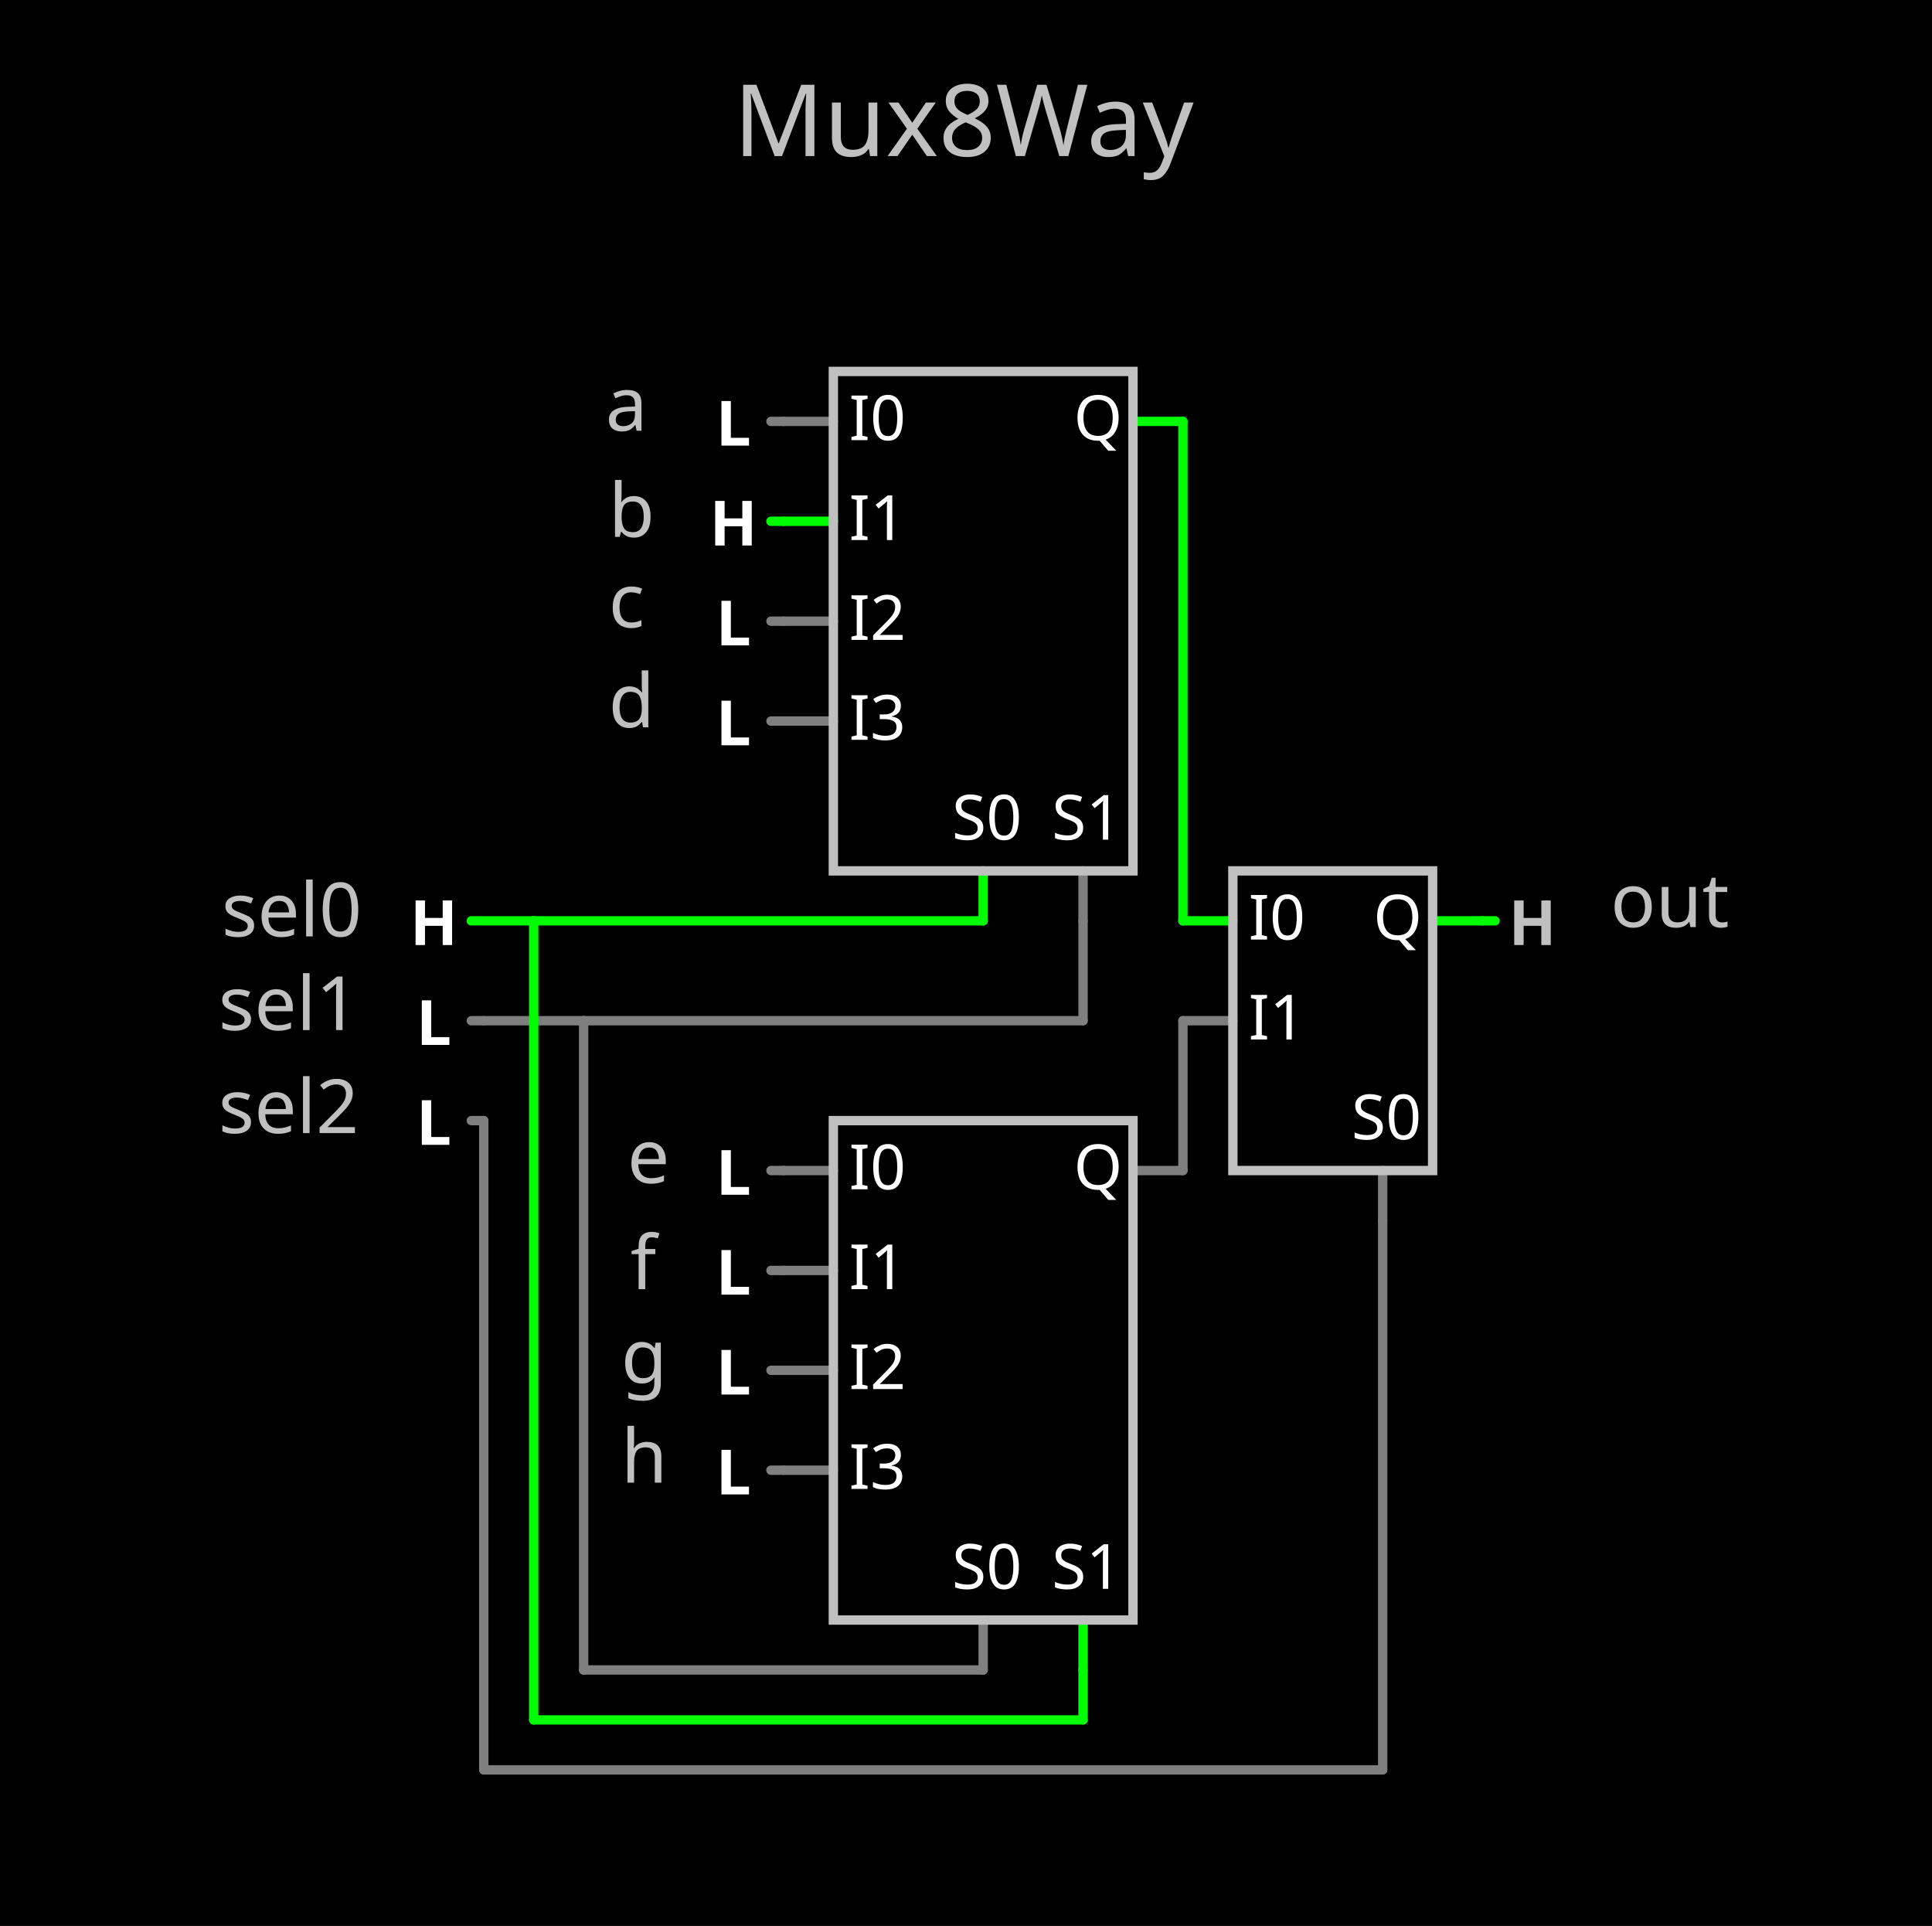
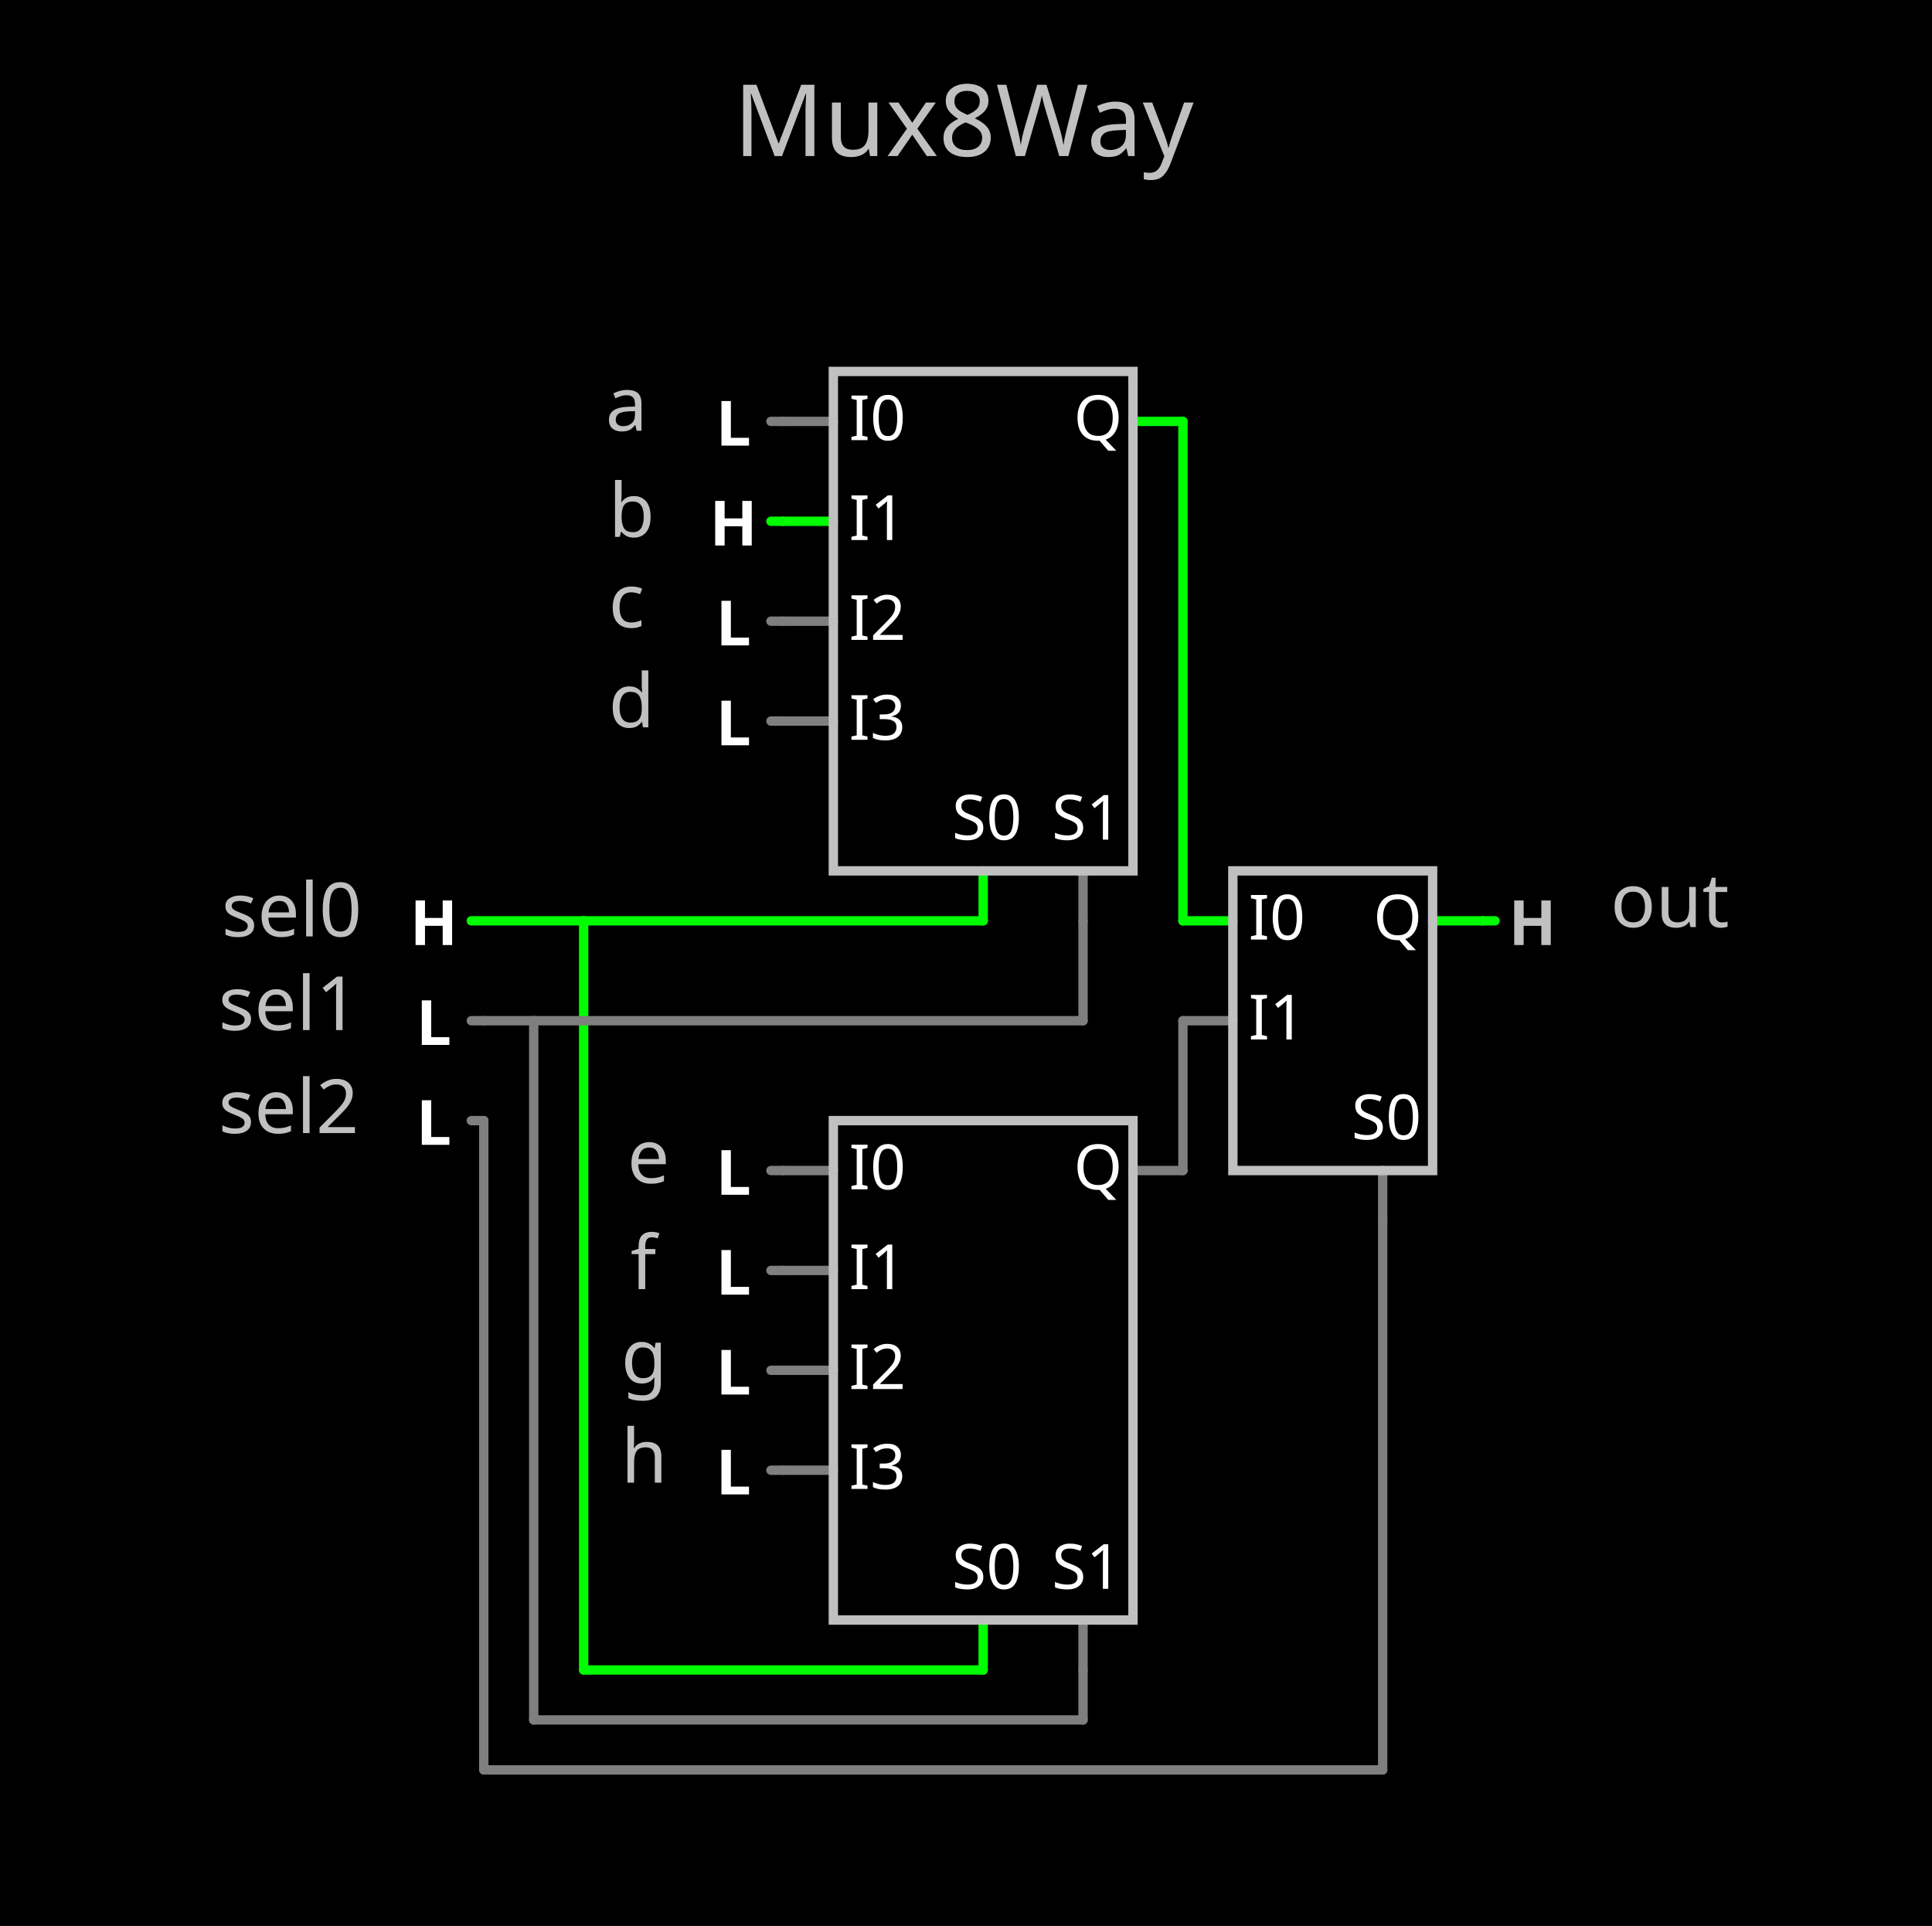
<svg xmlns="http://www.w3.org/2000/svg" version="1.1" width="619" height="617">
  <defs />
  <g>
    <rect fill="#000000" stroke="none" x="0" y="0" width="619" height="617" />
    <g transform="scale(1,1) translate(-5,23)">
      <g>
        <path fill="none" stroke="#807f7f" paint-order="fill stroke markers" d=" M 256 112 L 272 112" stroke-linecap="round" stroke-miterlimit="10" stroke-width="3" stroke-dasharray="" />
        <text fill="#ffffff" stroke="none" font-family="normal" font-size="20px" font-style="normal" font-weight="normal" text-decoration="normal" x="277" y="118" text-anchor="start" dominant-baseline="alphabetic">I0</text>
        <path fill="none" stroke="#01fd01" paint-order="fill stroke markers" d=" M 256 144 L 272 144" stroke-linecap="round" stroke-miterlimit="10" stroke-width="3" stroke-dasharray="" />
        <text fill="#ffffff" stroke="none" font-family="normal" font-size="20px" font-style="normal" font-weight="normal" text-decoration="normal" x="277" y="150" text-anchor="start" dominant-baseline="alphabetic">I1</text>
        <path fill="none" stroke="#807f7f" paint-order="fill stroke markers" d=" M 256 176 L 272 176" stroke-linecap="round" stroke-miterlimit="10" stroke-width="3" stroke-dasharray="" />
        <text fill="#ffffff" stroke="none" font-family="normal" font-size="20px" font-style="normal" font-weight="normal" text-decoration="normal" x="277" y="182" text-anchor="start" dominant-baseline="alphabetic">I2</text>
        <path fill="none" stroke="#807f7f" paint-order="fill stroke markers" d=" M 256 208 L 272 208" stroke-linecap="round" stroke-miterlimit="10" stroke-width="3" stroke-dasharray="" />
        <text fill="#ffffff" stroke="none" font-family="normal" font-size="20px" font-style="normal" font-weight="normal" text-decoration="normal" x="277" y="214" text-anchor="start" dominant-baseline="alphabetic">I3</text>
        <path fill="none" stroke="#01fd01" paint-order="fill stroke markers" d=" M 320 272 L 320 256" stroke-linecap="round" stroke-miterlimit="10" stroke-width="3" stroke-dasharray="" />
        <text fill="#ffffff" stroke="none" font-family="normal" font-size="20px" font-style="normal" font-weight="normal" text-decoration="normal" x="310" y="246" text-anchor="start" dominant-baseline="alphabetic">S0</text>
        <path fill="none" stroke="#807f7f" paint-order="fill stroke markers" d=" M 352 272 L 352 256" stroke-linecap="round" stroke-miterlimit="10" stroke-width="3" stroke-dasharray="" />
        <text fill="#ffffff" stroke="none" font-family="normal" font-size="20px" font-style="normal" font-weight="normal" text-decoration="normal" x="342" y="246" text-anchor="start" dominant-baseline="alphabetic">S1</text>
        <path fill="none" stroke="#01fd01" paint-order="fill stroke markers" d=" M 384 112 L 368 112" stroke-linecap="round" stroke-miterlimit="10" stroke-width="3" stroke-dasharray="" />
        <text fill="#ffffff" stroke="none" font-family="normal" font-size="20px" font-style="normal" font-weight="normal" text-decoration="normal" x="349" y="118" text-anchor="start" dominant-baseline="alphabetic">Q</text>
        <path fill="none" stroke="#c0c0c0" paint-order="fill stroke markers" d=" M 272 96 L 368 96 L 368 256 L 272 256 Z" stroke-linecap="round" stroke-miterlimit="10" stroke-width="3" stroke-dasharray="" />
      </g>
      <g>
        <path fill="none" stroke="#01fd01" paint-order="fill stroke markers" d=" M 384 272 L 400 272" stroke-linecap="round" stroke-miterlimit="10" stroke-width="3" stroke-dasharray="" />
        <text fill="#ffffff" stroke="none" font-family="normal" font-size="20px" font-style="normal" font-weight="normal" text-decoration="normal" x="405" y="278" text-anchor="start" dominant-baseline="alphabetic">I0</text>
        <path fill="none" stroke="#807f7f" paint-order="fill stroke markers" d=" M 384 304 L 400 304" stroke-linecap="round" stroke-miterlimit="10" stroke-width="3" stroke-dasharray="" />
        <text fill="#ffffff" stroke="none" font-family="normal" font-size="20px" font-style="normal" font-weight="normal" text-decoration="normal" x="405" y="310" text-anchor="start" dominant-baseline="alphabetic">I1</text>
        <path fill="none" stroke="#807f7f" paint-order="fill stroke markers" d=" M 448 368 L 448 352" stroke-linecap="round" stroke-miterlimit="10" stroke-width="3" stroke-dasharray="" />
        <text fill="#ffffff" stroke="none" font-family="normal" font-size="20px" font-style="normal" font-weight="normal" text-decoration="normal" x="438" y="342" text-anchor="start" dominant-baseline="alphabetic">S0</text>
        <path fill="none" stroke="#01fd01" paint-order="fill stroke markers" d=" M 480 272 L 464 272" stroke-linecap="round" stroke-miterlimit="10" stroke-width="3" stroke-dasharray="" />
        <text fill="#ffffff" stroke="none" font-family="normal" font-size="20px" font-style="normal" font-weight="normal" text-decoration="normal" x="445" y="278" text-anchor="start" dominant-baseline="alphabetic">Q</text>
        <path fill="none" stroke="#c0c0c0" paint-order="fill stroke markers" d=" M 400 256 L 464 256 L 464 352 L 400 352 Z" stroke-linecap="round" stroke-miterlimit="10" stroke-width="3" stroke-dasharray="" />
      </g>
      <g>
        <path fill="none" stroke="#807f7f" paint-order="fill stroke markers" d=" M 256 352 L 272 352" stroke-linecap="round" stroke-miterlimit="10" stroke-width="3" stroke-dasharray="" />
        <text fill="#ffffff" stroke="none" font-family="normal" font-size="20px" font-style="normal" font-weight="normal" text-decoration="normal" x="277" y="358" text-anchor="start" dominant-baseline="alphabetic">I0</text>
        <path fill="none" stroke="#807f7f" paint-order="fill stroke markers" d=" M 256 384 L 272 384" stroke-linecap="round" stroke-miterlimit="10" stroke-width="3" stroke-dasharray="" />
        <text fill="#ffffff" stroke="none" font-family="normal" font-size="20px" font-style="normal" font-weight="normal" text-decoration="normal" x="277" y="390" text-anchor="start" dominant-baseline="alphabetic">I1</text>
        <path fill="none" stroke="#807f7f" paint-order="fill stroke markers" d=" M 256 416 L 272 416" stroke-linecap="round" stroke-miterlimit="10" stroke-width="3" stroke-dasharray="" />
        <text fill="#ffffff" stroke="none" font-family="normal" font-size="20px" font-style="normal" font-weight="normal" text-decoration="normal" x="277" y="422" text-anchor="start" dominant-baseline="alphabetic">I2</text>
        <path fill="none" stroke="#807f7f" paint-order="fill stroke markers" d=" M 256 448 L 272 448" stroke-linecap="round" stroke-miterlimit="10" stroke-width="3" stroke-dasharray="" />
        <text fill="#ffffff" stroke="none" font-family="normal" font-size="20px" font-style="normal" font-weight="normal" text-decoration="normal" x="277" y="454" text-anchor="start" dominant-baseline="alphabetic">I3</text>
-         <path fill="none" stroke="#807f7f" paint-order="fill stroke markers" d=" M 320 512 L 320 496" stroke-linecap="round" stroke-miterlimit="10" stroke-width="3" stroke-dasharray="" />
+         <path fill="none" stroke="#01fd01" paint-order="fill stroke markers" d=" M 320 512 L 320 496" stroke-linecap="round" stroke-miterlimit="10" stroke-width="3" stroke-dasharray="" />
        <text fill="#ffffff" stroke="none" font-family="normal" font-size="20px" font-style="normal" font-weight="normal" text-decoration="normal" x="310" y="486" text-anchor="start" dominant-baseline="alphabetic">S0</text>
-         <path fill="none" stroke="#01fd01" paint-order="fill stroke markers" d=" M 352 512 L 352 496" stroke-linecap="round" stroke-miterlimit="10" stroke-width="3" stroke-dasharray="" />
+         <path fill="none" stroke="#807f7f" paint-order="fill stroke markers" d=" M 352 512 L 352 496" stroke-linecap="round" stroke-miterlimit="10" stroke-width="3" stroke-dasharray="" />
        <text fill="#ffffff" stroke="none" font-family="normal" font-size="20px" font-style="normal" font-weight="normal" text-decoration="normal" x="342" y="486" text-anchor="start" dominant-baseline="alphabetic">S1</text>
        <path fill="none" stroke="#807f7f" paint-order="fill stroke markers" d=" M 384 352 L 368 352" stroke-linecap="round" stroke-miterlimit="10" stroke-width="3" stroke-dasharray="" />
        <text fill="#ffffff" stroke="none" font-family="normal" font-size="20px" font-style="normal" font-weight="normal" text-decoration="normal" x="349" y="358" text-anchor="start" dominant-baseline="alphabetic">Q</text>
        <path fill="none" stroke="#c0c0c0" paint-order="fill stroke markers" d=" M 272 336 L 368 336 L 368 496 L 272 496 Z" stroke-linecap="round" stroke-miterlimit="10" stroke-width="3" stroke-dasharray="" />
      </g>
      <g>
        <g>
          <text fill="#ffffff" stroke="none" font-family="sans-serif" font-size="20px" font-style="normal" font-weight="bold" text-decoration="normal" x="240" y="112" text-anchor="middle" dominant-baseline="central">L</text>
        </g>
        <path fill="none" stroke="#807f7f" paint-order="fill stroke markers" d=" M 256 112 L 252 112" stroke-linecap="round" stroke-miterlimit="10" stroke-width="3" stroke-dasharray="" />
      </g>
      <g>
        <g>
          <text fill="#ffffff" stroke="none" font-family="sans-serif" font-size="20px" font-style="normal" font-weight="bold" text-decoration="normal" x="240" y="144" text-anchor="middle" dominant-baseline="central">H</text>
        </g>
        <path fill="none" stroke="#01fd01" paint-order="fill stroke markers" d=" M 256 144 L 252 144" stroke-linecap="round" stroke-miterlimit="10" stroke-width="3" stroke-dasharray="" />
      </g>
      <g>
        <g>
          <text fill="#ffffff" stroke="none" font-family="sans-serif" font-size="20px" font-style="normal" font-weight="bold" text-decoration="normal" x="240" y="208" text-anchor="middle" dominant-baseline="central">L</text>
        </g>
        <path fill="none" stroke="#807f7f" paint-order="fill stroke markers" d=" M 256 208 L 252 208" stroke-linecap="round" stroke-miterlimit="10" stroke-width="3" stroke-dasharray="" />
      </g>
      <g>
        <g>
          <text fill="#ffffff" stroke="none" font-family="sans-serif" font-size="20px" font-style="normal" font-weight="bold" text-decoration="normal" x="240" y="176" text-anchor="middle" dominant-baseline="central">L</text>
        </g>
        <path fill="none" stroke="#807f7f" paint-order="fill stroke markers" d=" M 256 176 L 252 176" stroke-linecap="round" stroke-miterlimit="10" stroke-width="3" stroke-dasharray="" />
      </g>
      <g>
        <g>
          <text fill="#ffffff" stroke="none" font-family="sans-serif" font-size="20px" font-style="normal" font-weight="bold" text-decoration="normal" x="240" y="416" text-anchor="middle" dominant-baseline="central">L</text>
        </g>
        <path fill="none" stroke="#807f7f" paint-order="fill stroke markers" d=" M 256 416 L 252 416" stroke-linecap="round" stroke-miterlimit="10" stroke-width="3" stroke-dasharray="" />
      </g>
      <g>
        <g>
          <text fill="#ffffff" stroke="none" font-family="sans-serif" font-size="20px" font-style="normal" font-weight="bold" text-decoration="normal" x="240" y="448" text-anchor="middle" dominant-baseline="central">L</text>
        </g>
        <path fill="none" stroke="#807f7f" paint-order="fill stroke markers" d=" M 256 448 L 252 448" stroke-linecap="round" stroke-miterlimit="10" stroke-width="3" stroke-dasharray="" />
      </g>
      <g>
        <g>
          <text fill="#ffffff" stroke="none" font-family="sans-serif" font-size="20px" font-style="normal" font-weight="bold" text-decoration="normal" x="240" y="384" text-anchor="middle" dominant-baseline="central">L</text>
        </g>
        <path fill="none" stroke="#807f7f" paint-order="fill stroke markers" d=" M 256 384 L 252 384" stroke-linecap="round" stroke-miterlimit="10" stroke-width="3" stroke-dasharray="" />
      </g>
      <g>
        <g>
          <text fill="#ffffff" stroke="none" font-family="sans-serif" font-size="20px" font-style="normal" font-weight="bold" text-decoration="normal" x="240" y="352" text-anchor="middle" dominant-baseline="central">L</text>
        </g>
        <path fill="none" stroke="#807f7f" paint-order="fill stroke markers" d=" M 256 352 L 252 352" stroke-linecap="round" stroke-miterlimit="10" stroke-width="3" stroke-dasharray="" />
      </g>
      <path fill="none" stroke="#01fd01" paint-order="fill stroke markers" d=" M 384 112 L 384 272" stroke-linecap="round" stroke-miterlimit="10" stroke-width="3" stroke-dasharray="" />
      <text fill="#ffffff" stroke="none" font-family="sans-serif" font-size="12px" font-style="normal" font-weight="normal" text-decoration="normal" x="390" y="198" text-anchor="start" dominant-baseline="alphabetic" />
      <path fill="none" stroke="#807f7f" paint-order="fill stroke markers" d=" M 384 304 L 384 352" stroke-linecap="round" stroke-miterlimit="10" stroke-width="3" stroke-dasharray="" />
      <text fill="#ffffff" stroke="none" font-family="sans-serif" font-size="12px" font-style="normal" font-weight="normal" text-decoration="normal" x="390" y="334" text-anchor="start" dominant-baseline="alphabetic" />
      <g>
        <g>
          <text fill="#ffffff" stroke="none" font-family="sans-serif" font-size="20px" font-style="normal" font-weight="bold" text-decoration="normal" x="144" y="336" text-anchor="middle" dominant-baseline="central">L</text>
        </g>
        <path fill="none" stroke="#807f7f" paint-order="fill stroke markers" d=" M 160 336 L 156 336" stroke-linecap="round" stroke-miterlimit="10" stroke-width="3" stroke-dasharray="" />
      </g>
      <g>
        <g>
          <text fill="#ffffff" stroke="none" font-family="sans-serif" font-size="20px" font-style="normal" font-weight="bold" text-decoration="normal" x="144" y="304" text-anchor="middle" dominant-baseline="central">L</text>
        </g>
        <path fill="none" stroke="#807f7f" paint-order="fill stroke markers" d=" M 160 304 L 156 304" stroke-linecap="round" stroke-miterlimit="10" stroke-width="3" stroke-dasharray="" />
      </g>
      <g>
        <g>
          <text fill="#ffffff" stroke="none" font-family="sans-serif" font-size="20px" font-style="normal" font-weight="bold" text-decoration="normal" x="144" y="272" text-anchor="middle" dominant-baseline="central">H</text>
        </g>
-         <path fill="none" stroke="#01fd01" paint-order="fill stroke markers" d=" M 176 272 L 156 272" stroke-linecap="round" stroke-miterlimit="10" stroke-width="3" stroke-dasharray="" />
+         <path fill="none" stroke="#01fd01" paint-order="fill stroke markers" d=" M 192 272 L 156 272" stroke-linecap="round" stroke-miterlimit="10" stroke-width="3" stroke-dasharray="" />
      </g>
-       <path fill="none" stroke="#807f7f" paint-order="fill stroke markers" d=" M 160 304 L 192 304" stroke-linecap="round" stroke-miterlimit="10" stroke-width="3" stroke-dasharray="" />
-       <text fill="#ffffff" stroke="none" font-family="sans-serif" font-size="12px" font-style="normal" font-weight="normal" text-decoration="normal" x="176" y="298" text-anchor="start" dominant-baseline="alphabetic" />
+       <path fill="none" stroke="#807f7f" paint-order="fill stroke markers" d=" M 160 304 L 176 304" stroke-linecap="round" stroke-miterlimit="10" stroke-width="3" stroke-dasharray="" />
+       <text fill="#ffffff" stroke="none" font-family="sans-serif" font-size="12px" font-style="normal" font-weight="normal" text-decoration="normal" x="168" y="298" text-anchor="start" dominant-baseline="alphabetic" />
      <path fill="none" stroke="#807f7f" paint-order="fill stroke markers" d=" M 352 304 L 352 272" stroke-linecap="round" stroke-miterlimit="10" stroke-width="3" stroke-dasharray="" />
      <text fill="#ffffff" stroke="none" font-family="sans-serif" font-size="12px" font-style="normal" font-weight="normal" text-decoration="normal" x="358" y="294" text-anchor="start" dominant-baseline="alphabetic" />
      <path fill="none" stroke="#807f7f" paint-order="fill stroke markers" d=" M 160 336 L 160 544" stroke-linecap="round" stroke-miterlimit="10" stroke-width="3" stroke-dasharray="" />
      <text fill="#ffffff" stroke="none" font-family="sans-serif" font-size="12px" font-style="normal" font-weight="normal" text-decoration="normal" x="166" y="446" text-anchor="start" dominant-baseline="alphabetic" />
-       <path fill="none" stroke="#01fd01" paint-order="fill stroke markers" d=" M 176 528 L 352 528" stroke-linecap="round" stroke-miterlimit="10" stroke-width="3" stroke-dasharray="" />
+       <path fill="none" stroke="#807f7f" paint-order="fill stroke markers" d=" M 176 528 L 352 528" stroke-linecap="round" stroke-miterlimit="10" stroke-width="3" stroke-dasharray="" />
      <text fill="#ffffff" stroke="none" font-family="sans-serif" font-size="12px" font-style="normal" font-weight="normal" text-decoration="normal" x="264" y="522" text-anchor="start" dominant-baseline="alphabetic" />
-       <path fill="none" stroke="#01fd01" paint-order="fill stroke markers" d=" M 352 528 L 352 512" stroke-linecap="round" stroke-miterlimit="10" stroke-width="3" stroke-dasharray="" />
+       <path fill="none" stroke="#807f7f" paint-order="fill stroke markers" d=" M 352 528 L 352 512" stroke-linecap="round" stroke-miterlimit="10" stroke-width="3" stroke-dasharray="" />
      <text fill="#ffffff" stroke="none" font-family="sans-serif" font-size="12px" font-style="normal" font-weight="normal" text-decoration="normal" x="358" y="526" text-anchor="start" dominant-baseline="alphabetic" />
      <path fill="none" stroke="#807f7f" paint-order="fill stroke markers" d=" M 160 544 L 448 544" stroke-linecap="round" stroke-miterlimit="10" stroke-width="3" stroke-dasharray="" />
      <text fill="#ffffff" stroke="none" font-family="sans-serif" font-size="12px" font-style="normal" font-weight="normal" text-decoration="normal" x="304" y="538" text-anchor="start" dominant-baseline="alphabetic" />
      <path fill="none" stroke="#807f7f" paint-order="fill stroke markers" d=" M 448 544 L 448 368" stroke-linecap="round" stroke-miterlimit="10" stroke-width="3" stroke-dasharray="" />
      <text fill="#ffffff" stroke="none" font-family="sans-serif" font-size="12px" font-style="normal" font-weight="normal" text-decoration="normal" x="454" y="462" text-anchor="start" dominant-baseline="alphabetic" />
-       <path fill="none" stroke="#807f7f" paint-order="fill stroke markers" d=" M 320 512 L 192 512" stroke-linecap="round" stroke-miterlimit="10" stroke-width="3" stroke-dasharray="" />
+       <path fill="none" stroke="#01fd01" paint-order="fill stroke markers" d=" M 320 512 L 192 512" stroke-linecap="round" stroke-miterlimit="10" stroke-width="3" stroke-dasharray="" />
      <text fill="#ffffff" stroke="none" font-family="sans-serif" font-size="12px" font-style="normal" font-weight="normal" text-decoration="normal" x="256" y="506" text-anchor="start" dominant-baseline="alphabetic" />
-       <path fill="none" stroke="#807f7f" paint-order="fill stroke markers" d=" M 192 304 L 192 512" stroke-linecap="round" stroke-miterlimit="10" stroke-width="3" stroke-dasharray="" />
-       <text fill="#ffffff" stroke="none" font-family="sans-serif" font-size="12px" font-style="normal" font-weight="normal" text-decoration="normal" x="198" y="414" text-anchor="start" dominant-baseline="alphabetic" />
-       <path fill="none" stroke="#807f7f" paint-order="fill stroke markers" d=" M 192 304 L 352 304" stroke-linecap="round" stroke-miterlimit="10" stroke-width="3" stroke-dasharray="" />
-       <text fill="#ffffff" stroke="none" font-family="sans-serif" font-size="12px" font-style="normal" font-weight="normal" text-decoration="normal" x="272" y="298" text-anchor="start" dominant-baseline="alphabetic" />
-       <path fill="none" stroke="#01fd01" paint-order="fill stroke markers" d=" M 176 272 L 176 528" stroke-linecap="round" stroke-miterlimit="10" stroke-width="3" stroke-dasharray="" />
-       <text fill="#ffffff" stroke="none" font-family="sans-serif" font-size="12px" font-style="normal" font-weight="normal" text-decoration="normal" x="182" y="406" text-anchor="start" dominant-baseline="alphabetic" />
-       <path fill="none" stroke="#01fd01" paint-order="fill stroke markers" d=" M 176 272 L 320 272" stroke-linecap="round" stroke-miterlimit="10" stroke-width="3" stroke-dasharray="" />
-       <text fill="#ffffff" stroke="none" font-family="sans-serif" font-size="12px" font-style="normal" font-weight="normal" text-decoration="normal" x="248" y="266" text-anchor="start" dominant-baseline="alphabetic" />
+       <path fill="none" stroke="#01fd01" paint-order="fill stroke markers" d=" M 192 272 L 192 512" stroke-linecap="round" stroke-miterlimit="10" stroke-width="3" stroke-dasharray="" />
+       <text fill="#ffffff" stroke="none" font-family="sans-serif" font-size="12px" font-style="normal" font-weight="normal" text-decoration="normal" x="198" y="398" text-anchor="start" dominant-baseline="alphabetic" />
+       <path fill="none" stroke="#807f7f" paint-order="fill stroke markers" d=" M 176 304 L 352 304" stroke-linecap="round" stroke-miterlimit="10" stroke-width="3" stroke-dasharray="" />
+       <text fill="#ffffff" stroke="none" font-family="sans-serif" font-size="12px" font-style="normal" font-weight="normal" text-decoration="normal" x="264" y="298" text-anchor="start" dominant-baseline="alphabetic" />
+       <path fill="none" stroke="#807f7f" paint-order="fill stroke markers" d=" M 176 304 L 176 528" stroke-linecap="round" stroke-miterlimit="10" stroke-width="3" stroke-dasharray="" />
+       <text fill="#ffffff" stroke="none" font-family="sans-serif" font-size="12px" font-style="normal" font-weight="normal" text-decoration="normal" x="182" y="422" text-anchor="start" dominant-baseline="alphabetic" />
+       <path fill="none" stroke="#01fd01" paint-order="fill stroke markers" d=" M 192 272 L 320 272" stroke-linecap="round" stroke-miterlimit="10" stroke-width="3" stroke-dasharray="" />
+       <text fill="#ffffff" stroke="none" font-family="sans-serif" font-size="12px" font-style="normal" font-weight="normal" text-decoration="normal" x="256" y="266" text-anchor="start" dominant-baseline="alphabetic" />
      <g>
        <g>
          <text fill="#c0c0c0" stroke="none" font-family="sans-serif" font-size="20px" font-style="normal" font-weight="bold" text-decoration="normal" x="496" y="272" text-anchor="middle" dominant-baseline="central">H</text>
        </g>
        <path fill="none" stroke="#01fd01" paint-order="fill stroke markers" d=" M 480 272 L 484 272" stroke-linecap="round" stroke-miterlimit="10" stroke-width="3" stroke-dasharray="" />
      </g>
      <g>
        <text fill="#c0c0c0" stroke="none" font-family="sans-serif" font-size="32px" font-style="normal" font-weight="normal" text-decoration="normal" x="240" y="27" text-anchor="start" dominant-baseline="alphabetic">Mux8Way</text>
      </g>
      <g>
        <text fill="#c0c0c0" stroke="none" font-family="sans-serif" font-size="24px" font-style="normal" font-weight="normal" text-decoration="normal" x="199" y="115" text-anchor="start" dominant-baseline="alphabetic">a</text>
      </g>
      <g>
        <text fill="#c0c0c0" stroke="none" font-family="sans-serif" font-size="24px" font-style="normal" font-weight="normal" text-decoration="normal" x="200" y="149" text-anchor="start" dominant-baseline="alphabetic">b</text>
      </g>
      <g>
        <text fill="#c0c0c0" stroke="none" font-family="sans-serif" font-size="24px" font-style="normal" font-weight="normal" text-decoration="normal" x="200" y="178" text-anchor="start" dominant-baseline="alphabetic">c</text>
      </g>
      <g>
        <text fill="#c0c0c0" stroke="none" font-family="sans-serif" font-size="24px" font-style="normal" font-weight="normal" text-decoration="normal" x="200" y="210" text-anchor="start" dominant-baseline="alphabetic">d</text>
      </g>
      <g>
        <text fill="#c0c0c0" stroke="none" font-family="sans-serif" font-size="24px" font-style="normal" font-weight="normal" text-decoration="normal" x="204" y="452" text-anchor="start" dominant-baseline="alphabetic">h</text>
      </g>
      <g>
        <text fill="#c0c0c0" stroke="none" font-family="sans-serif" font-size="24px" font-style="normal" font-weight="normal" text-decoration="normal" x="204" y="420" text-anchor="start" dominant-baseline="alphabetic">g</text>
      </g>
      <g>
        <text fill="#c0c0c0" stroke="none" font-family="sans-serif" font-size="24px" font-style="normal" font-weight="normal" text-decoration="normal" x="207" y="390" text-anchor="start" dominant-baseline="alphabetic">f</text>
      </g>
      <g>
        <text fill="#c0c0c0" stroke="none" font-family="sans-serif" font-size="24px" font-style="normal" font-weight="normal" text-decoration="normal" x="206" y="356" text-anchor="start" dominant-baseline="alphabetic">e</text>
      </g>
      <g>
        <text fill="#c0c0c0" stroke="none" font-family="sans-serif" font-size="24px" font-style="normal" font-weight="normal" text-decoration="normal" x="75" y="340" text-anchor="start" dominant-baseline="alphabetic">sel2</text>
      </g>
      <g>
        <text fill="#c0c0c0" stroke="none" font-family="sans-serif" font-size="24px" font-style="normal" font-weight="normal" text-decoration="normal" x="75" y="307" text-anchor="start" dominant-baseline="alphabetic">sel1</text>
      </g>
      <g>
        <text fill="#c0c0c0" stroke="none" font-family="sans-serif" font-size="24px" font-style="normal" font-weight="normal" text-decoration="normal" x="76" y="277" text-anchor="start" dominant-baseline="alphabetic">sel0</text>
      </g>
      <g>
        <text fill="#c0c0c0" stroke="none" font-family="sans-serif" font-size="24px" font-style="normal" font-weight="normal" text-decoration="normal" x="521" y="274" text-anchor="start" dominant-baseline="alphabetic">out</text>
      </g>
-       <path fill="#ffffff" stroke="none" paint-order="stroke fill markers" d=" M 179 272 A 3 3 0 1 1 179 272 Z" />
-       <path fill="#ffffff" stroke="none" paint-order="stroke fill markers" d=" M 195 304 A 3 3 0 1 1 195 304 Z" />
+       <path fill="#ffffff" stroke="none" paint-order="stroke fill markers" d=" M 195 272 A 3 3 0 1 1 195 272 Z" />
+       <path fill="#ffffff" stroke="none" paint-order="stroke fill markers" d=" M 179 304 A 3 3 0 1 1 179 304 Z" />
    </g>
  </g>
</svg>
